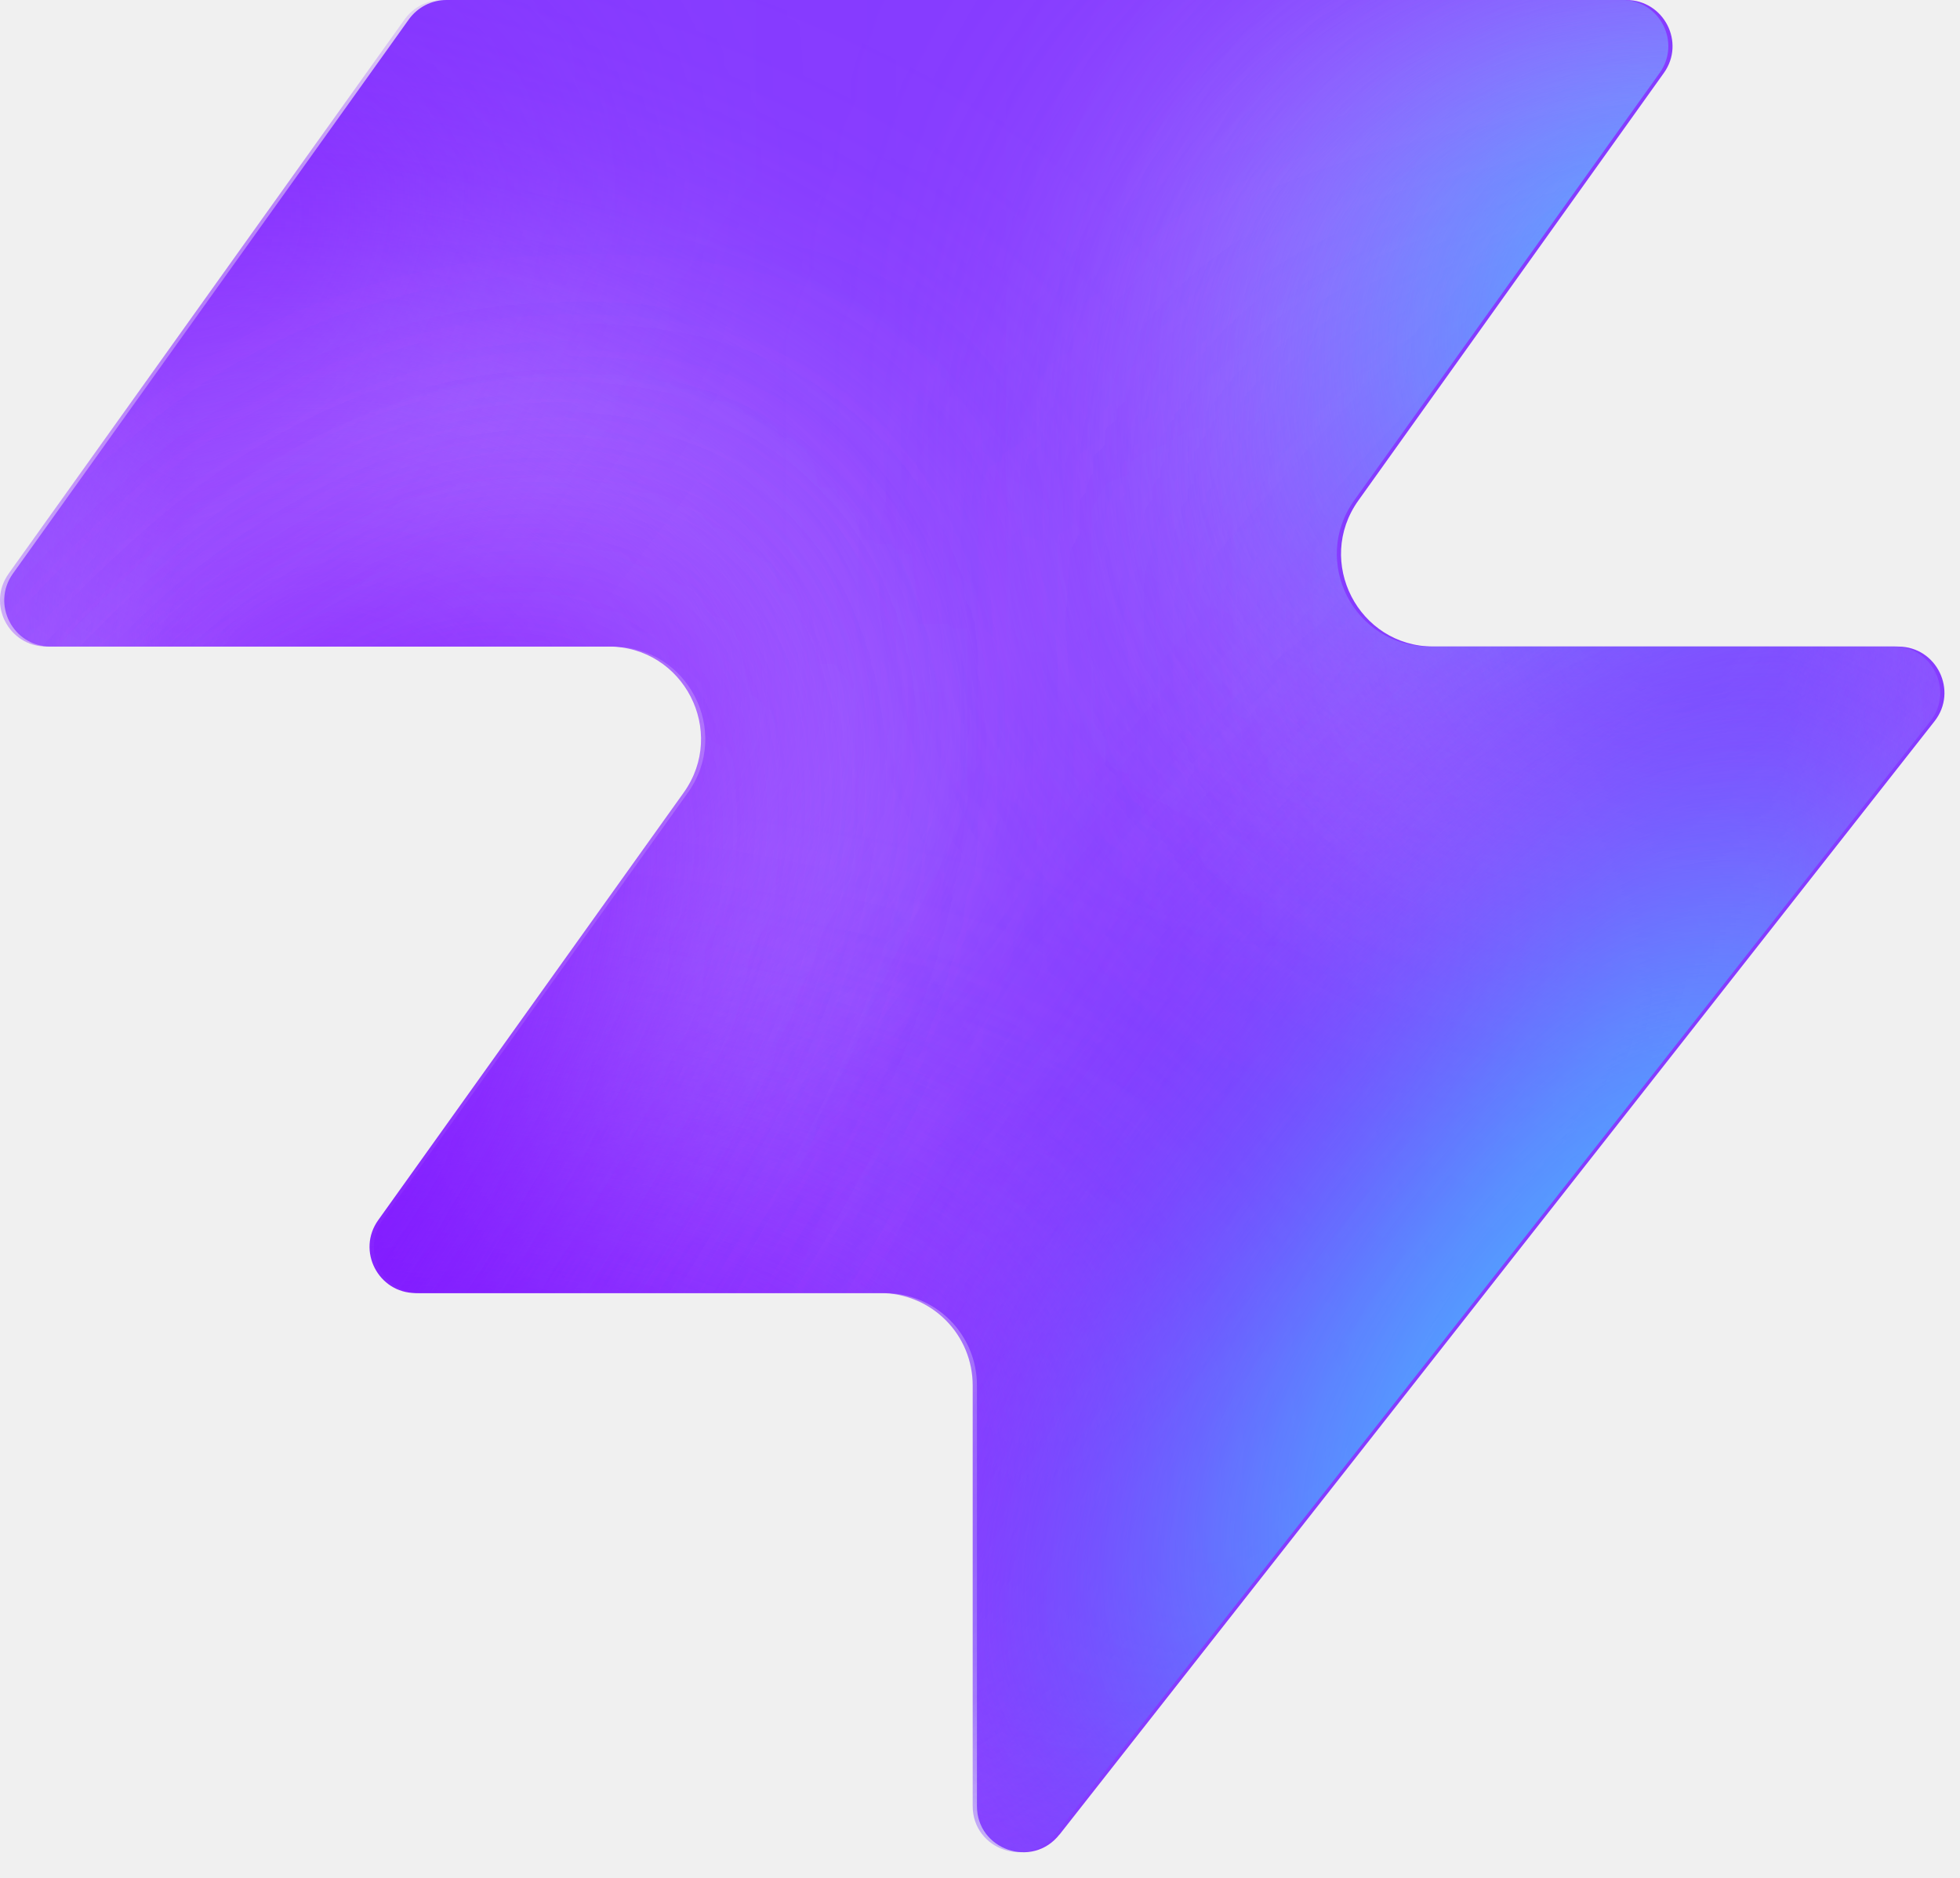
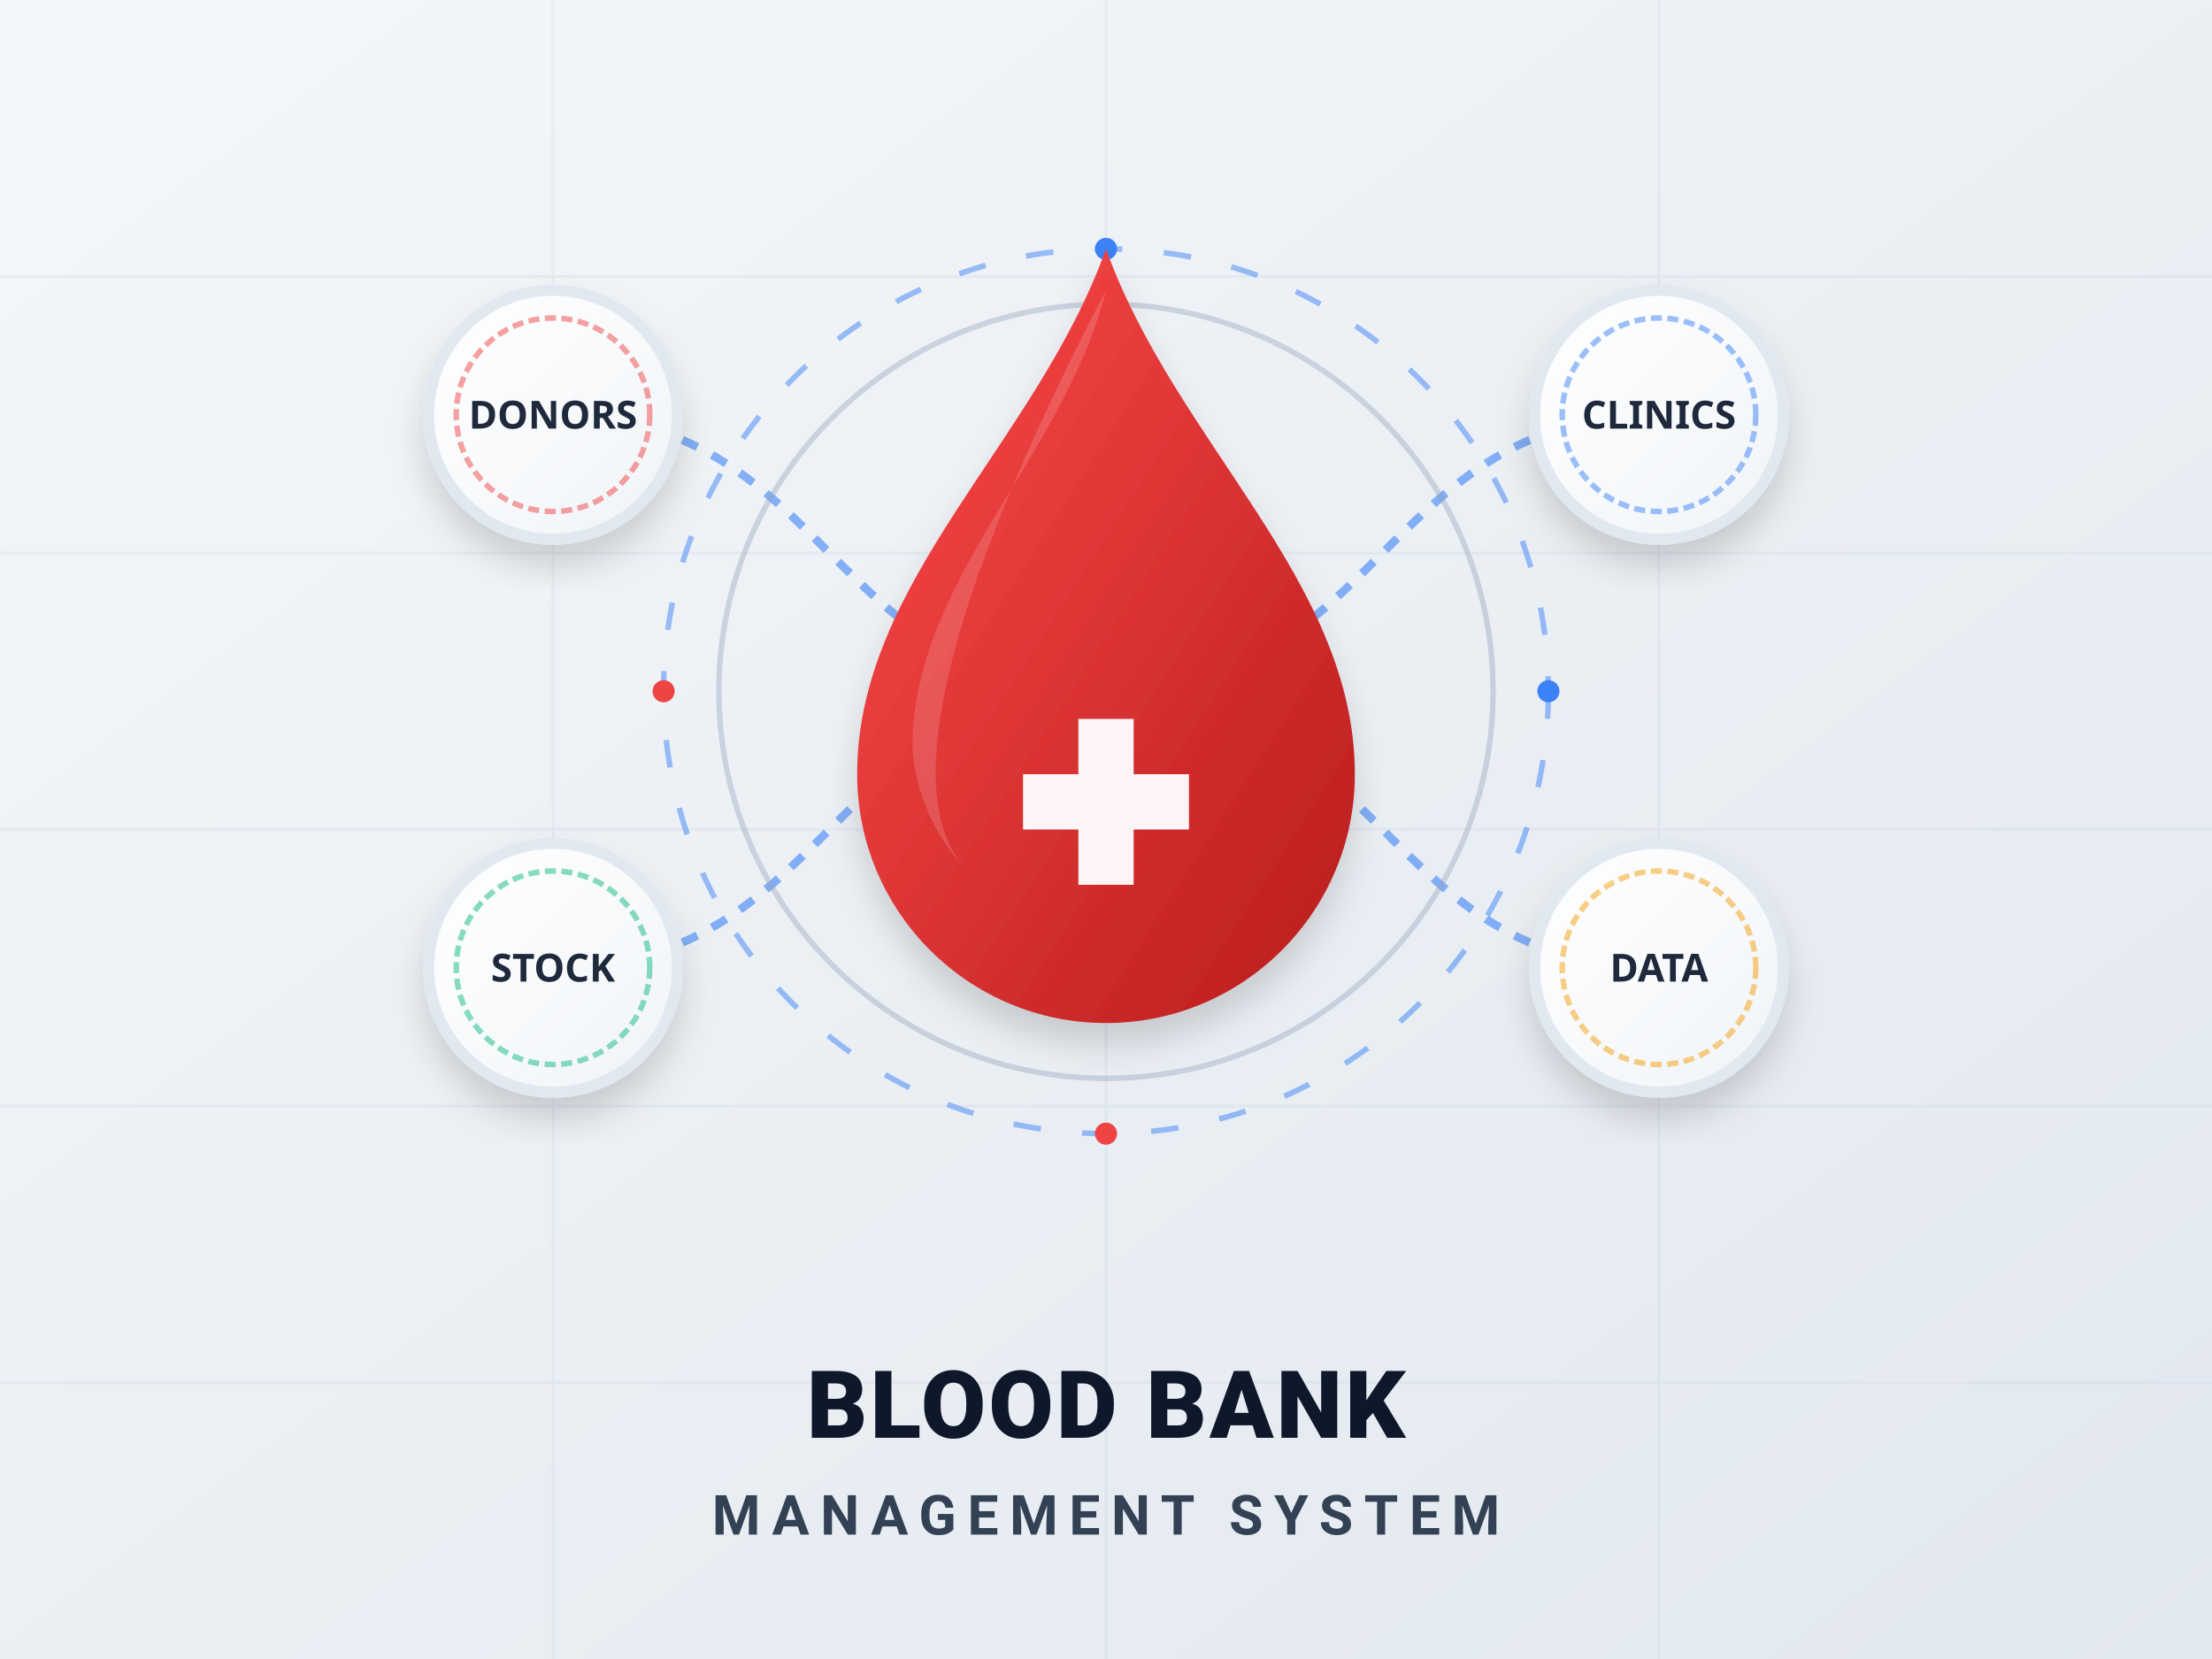
- <svg xmlns="http://www.w3.org/2000/svg" width="48" height="46" fill="none" viewBox="0 0 48 46">
-   <path fill="#863bff" d="M25.946 44.938c-.664.845-2.021.375-2.021-.698V33.937a2.26 2.26 0 0 0-2.262-2.262H10.287c-.92 0-1.456-1.04-.92-1.788l7.48-10.471c1.07-1.497 0-3.578-1.842-3.578H1.237c-.92 0-1.456-1.04-.92-1.788L10.013.474c.214-.297.556-.474.92-.474h28.894c.92 0 1.456 1.04.92 1.788l-7.48 10.471c-1.07 1.498 0 3.579 1.842 3.579h11.377c.943 0 1.473 1.088.89 1.83L25.947 44.94z" style="fill:#863bff;fill:color(display-p3 .525 .23 1);fill-opacity:1" />
-   <mask id="a" width="48" height="46" x="0" y="0" maskUnits="userSpaceOnUse" style="mask-type:alpha">
-     <path fill="#000" d="M25.842 44.938c-.664.844-2.021.375-2.021-.698V33.937a2.26 2.26 0 0 0-2.262-2.262H10.183c-.92 0-1.456-1.04-.92-1.788l7.48-10.471c1.07-1.498 0-3.579-1.842-3.579H1.133c-.92 0-1.456-1.04-.92-1.787L9.91.473c.214-.297.556-.474.92-.474h28.894c.92 0 1.456 1.04.92 1.788l-7.48 10.471c-1.07 1.498 0 3.578 1.842 3.578h11.377c.943 0 1.473 1.088.89 1.832L25.843 44.94z" style="fill:#000;fill-opacity:1" />
-   </mask>
-   <g mask="url(#a)">
-     <g filter="url(#b)">
-       <ellipse cx="5.508" cy="14.704" fill="#ede6ff" rx="5.508" ry="14.704" style="fill:#ede6ff;fill:color(display-p3 .927 .903 1);fill-opacity:1" transform="matrix(.00324 1 1 -.00324 -4.47 31.516)" />
+ <svg xmlns="http://www.w3.org/2000/svg" viewBox="0 0 800 600" width="100%" height="100%">
+   <defs>
+     <linearGradient id="bgGrad" x1="0%" y1="0%" x2="100%" y2="100%">
+       <stop offset="0%" stop-color="#F4F7F9" />
+       <stop offset="100%" stop-color="#E2E8F0" />
+     </linearGradient>
+     <linearGradient id="bloodGrad" x1="0%" y1="0%" x2="100%" y2="100%">
+       <stop offset="0%" stop-color="#FF4B4B" />
+       <stop offset="100%" stop-color="#B71C1C" />
+     </linearGradient>
+     <filter id="shadow" x="-20%" y="-20%" width="140%" height="140%">
+       <feDropShadow dx="0" dy="8" stdDeviation="6" flood-color="#000000" flood-opacity="0.15" />
+     </filter>
+     <linearGradient id="nodeGrad" x1="0%" y1="0%" x2="100%" y2="100%">
+       <stop offset="0%" stop-color="#FFFFFF" />
+       <stop offset="100%" stop-color="#F0F4F8" />
+     </linearGradient>
+   </defs>
+   <rect width="100%" height="100%" fill="url(#bgGrad)" />
+   <g stroke="#CBD5E1" stroke-width="1" opacity="0.3">
+     <line x1="0" y1="100" x2="800" y2="100" />
+     <line x1="0" y1="200" x2="800" y2="200" />
+     <line x1="0" y1="300" x2="800" y2="300" />
+     <line x1="0" y1="400" x2="800" y2="400" />
+     <line x1="0" y1="500" x2="800" y2="500" />
+     <line x1="200" y1="0" x2="200" y2="600" />
+     <line x1="400" y1="0" x2="400" y2="600" />
+     <line x1="600" y1="0" x2="600" y2="600" />
+   </g>
+   <text x="400" y="520" font-family="'Segoe UI', Roboto, Helvetica, sans-serif" font-size="34" font-weight="900" fill="#0F172A" text-anchor="middle" letter-spacing="1">BLOOD BANK</text>
+   <text x="400" y="555" font-family="'Segoe UI', Roboto, Helvetica, sans-serif" font-size="20" font-weight="700" fill="#334155" text-anchor="middle" letter-spacing="4">MANAGEMENT SYSTEM</text>
+   <g transform="translate(0, -30)">
+     <path d="M 200 180 C 300 180 300 280 400 280" fill="none" stroke="#3B82F6" stroke-width="3" stroke-dasharray="6 6" opacity="0.6" />
+     <path d="M 600 180 C 500 180 500 280 400 280" fill="none" stroke="#3B82F6" stroke-width="3" stroke-dasharray="6 6" opacity="0.6" />
+     <path d="M 200 380 C 300 380 300 280 400 280" fill="none" stroke="#3B82F6" stroke-width="3" stroke-dasharray="6 6" opacity="0.6" />
+     <path d="M 600 380 C 500 380 500 280 400 280" fill="none" stroke="#3B82F6" stroke-width="3" stroke-dasharray="6 6" opacity="0.6" />
+     <circle cx="400" cy="280" r="140" fill="none" stroke="#94A3B8" stroke-width="2" opacity="0.4" />
+     <circle cx="400" cy="280" r="160" fill="none" stroke="#3B82F6" stroke-width="2" stroke-dasharray="10 15" opacity="0.5" />
+     <circle cx="240" cy="280" r="4" fill="#EF4444" />
+     <circle cx="560" cy="280" r="4" fill="#3B82F6" />
+     <circle cx="400" cy="120" r="4" fill="#3B82F6" />
+     <circle cx="400" cy="440" r="4" fill="#EF4444" />
+     <g transform="translate(200, 180)">
+       <circle cx="0" cy="0" r="45" fill="url(#nodeGrad)" stroke="#E2E8F0" stroke-width="4" filter="url(#shadow)" />
+       <circle cx="0" cy="0" r="35" fill="none" stroke="#EF4444" stroke-width="2" stroke-dasharray="4 2" opacity="0.5" />
+       <text x="0" y="5" font-family="sans-serif" font-size="14" font-weight="bold" fill="#1E293B" text-anchor="middle">DONORS</text>
    </g>
-     <g filter="url(#c)">
-       <ellipse cx="10.399" cy="29.851" fill="#ede6ff" rx="10.399" ry="29.851" style="fill:#ede6ff;fill:color(display-p3 .927 .903 1);fill-opacity:1" transform="matrix(.00324 1 1 -.00324 -39.328 7.883)" />
+     <g transform="translate(600, 180)">
+       <circle cx="0" cy="0" r="45" fill="url(#nodeGrad)" stroke="#E2E8F0" stroke-width="4" filter="url(#shadow)" />
+       <circle cx="0" cy="0" r="35" fill="none" stroke="#3B82F6" stroke-width="2" stroke-dasharray="4 2" opacity="0.5" />
+       <text x="0" y="5" font-family="sans-serif" font-size="14" font-weight="bold" fill="#1E293B" text-anchor="middle">CLINICS</text>
    </g>
-     <g filter="url(#d)">
-       <ellipse cx="5.508" cy="30.487" fill="#7e14ff" rx="5.508" ry="30.487" style="fill:#7e14ff;fill:color(display-p3 .492 .077 1);fill-opacity:1" transform="rotate(89.814 -25.913 -14.639)scale(1 -1)" />
+     <g transform="translate(200, 380)">
+       <circle cx="0" cy="0" r="45" fill="url(#nodeGrad)" stroke="#E2E8F0" stroke-width="4" filter="url(#shadow)" />
+       <circle cx="0" cy="0" r="35" fill="none" stroke="#10B981" stroke-width="2" stroke-dasharray="4 2" opacity="0.5" />
+       <text x="0" y="5" font-family="sans-serif" font-size="14" font-weight="bold" fill="#1E293B" text-anchor="middle">STOCK</text>
    </g>
-     <g filter="url(#e)">
-       <ellipse cx="5.508" cy="30.599" fill="#7e14ff" rx="5.508" ry="30.599" style="fill:#7e14ff;fill:color(display-p3 .492 .077 1);fill-opacity:1" transform="rotate(89.814 -32.644 -3.334)scale(1 -1)" />
+     <g transform="translate(600, 380)">
+       <circle cx="0" cy="0" r="45" fill="url(#nodeGrad)" stroke="#E2E8F0" stroke-width="4" filter="url(#shadow)" />
+       <circle cx="0" cy="0" r="35" fill="none" stroke="#F59E0B" stroke-width="2" stroke-dasharray="4 2" opacity="0.5" />
+       <text x="0" y="5" font-family="sans-serif" font-size="14" font-weight="bold" fill="#1E293B" text-anchor="middle">DATA</text>
    </g>
-     <g filter="url(#f)">
-       <ellipse cx="5.508" cy="30.599" fill="#7e14ff" rx="5.508" ry="30.599" style="fill:#7e14ff;fill:color(display-p3 .492 .077 1);fill-opacity:1" transform="matrix(.00324 1 1 -.00324 -34.34 30.47)" />
-     </g>
-     <g filter="url(#g)">
-       <ellipse cx="14.072" cy="22.078" fill="#ede6ff" rx="14.072" ry="22.078" style="fill:#ede6ff;fill:color(display-p3 .927 .903 1);fill-opacity:1" transform="rotate(93.35 24.506 48.493)scale(-1 1)" />
-     </g>
-     <g filter="url(#h)">
-       <ellipse cx="3.47" cy="21.501" fill="#7e14ff" rx="3.47" ry="21.501" style="fill:#7e14ff;fill:color(display-p3 .492 .077 1);fill-opacity:1" transform="rotate(89.009 28.708 47.59)scale(-1 1)" />
-     </g>
-     <g filter="url(#i)">
-       <ellipse cx="3.47" cy="21.501" fill="#7e14ff" rx="3.47" ry="21.501" style="fill:#7e14ff;fill:color(display-p3 .492 .077 1);fill-opacity:1" transform="rotate(89.009 28.708 47.59)scale(-1 1)" />
-     </g>
-     <g filter="url(#j)">
-       <ellipse cx=".387" cy="8.972" fill="#7e14ff" rx="4.407" ry="29.108" style="fill:#7e14ff;fill:color(display-p3 .492 .077 1);fill-opacity:1" transform="rotate(39.51 .387 8.972)" />
-     </g>
-     <g filter="url(#k)">
-       <ellipse cx="47.523" cy="-6.092" fill="#7e14ff" rx="4.407" ry="29.108" style="fill:#7e14ff;fill:color(display-p3 .492 .077 1);fill-opacity:1" transform="rotate(37.892 47.523 -6.092)" />
-     </g>
-     <g filter="url(#l)">
-       <ellipse cx="41.412" cy="6.333" fill="#47bfff" rx="5.971" ry="9.665" style="fill:#47bfff;fill:color(display-p3 .28 .748 1);fill-opacity:1" transform="rotate(37.892 41.412 6.333)" />
-     </g>
-     <g filter="url(#m)">
-       <ellipse cx="-1.879" cy="38.332" fill="#7e14ff" rx="4.407" ry="29.108" style="fill:#7e14ff;fill:color(display-p3 .492 .077 1);fill-opacity:1" transform="rotate(37.892 -1.88 38.332)" />
-     </g>
-     <g filter="url(#n)">
-       <ellipse cx="-1.879" cy="38.332" fill="#7e14ff" rx="4.407" ry="29.108" style="fill:#7e14ff;fill:color(display-p3 .492 .077 1);fill-opacity:1" transform="rotate(37.892 -1.88 38.332)" />
-     </g>
-     <g filter="url(#o)">
-       <ellipse cx="35.651" cy="29.907" fill="#7e14ff" rx="4.407" ry="29.108" style="fill:#7e14ff;fill:color(display-p3 .492 .077 1);fill-opacity:1" transform="rotate(37.892 35.651 29.907)" />
-     </g>
-     <g filter="url(#p)">
-       <ellipse cx="38.418" cy="32.4" fill="#47bfff" rx="5.971" ry="15.297" style="fill:#47bfff;fill:color(display-p3 .28 .748 1);fill-opacity:1" transform="rotate(37.892 38.418 32.4)" />
+     <g filter="url(#shadow)">
+       <path d="M 400 120 C 375 190 310 240 310 310 A 90 90 0 0 0 490 310 C 490 240 425 190 400 120 Z" fill="url(#bloodGrad)" />
+       <path d="M 390 290 h 20 v 20 h 20 v 20 h -20 v 20 h -20 v -20 h -20 v -20 h 20 z" fill="#FFFFFF" opacity="0.95" />
+       <path d="M 400 135 C 385 195 330 240 330 300 A 70 70 0 0 0 350 345 C 325 320 340 250 400 135 Z" fill="#FFFFFF" opacity="0.15" />
    </g>
  </g>
-   <defs>
-     <filter id="b" width="60.045" height="41.654" x="-19.77" y="16.149" color-interpolation-filters="sRGB" filterUnits="userSpaceOnUse">
-       <feFlood flood-opacity="0" result="BackgroundImageFix" />
-       <feBlend in="SourceGraphic" in2="BackgroundImageFix" result="shape" />
-       <feGaussianBlur result="effect1_foregroundBlur_2002_17158" stdDeviation="7.659" />
-     </filter>
-     <filter id="c" width="90.34" height="51.437" x="-54.613" y="-7.533" color-interpolation-filters="sRGB" filterUnits="userSpaceOnUse">
-       <feFlood flood-opacity="0" result="BackgroundImageFix" />
-       <feBlend in="SourceGraphic" in2="BackgroundImageFix" result="shape" />
-       <feGaussianBlur result="effect1_foregroundBlur_2002_17158" stdDeviation="7.659" />
-     </filter>
-     <filter id="d" width="79.355" height="29.4" x="-49.64" y="2.03" color-interpolation-filters="sRGB" filterUnits="userSpaceOnUse">
-       <feFlood flood-opacity="0" result="BackgroundImageFix" />
-       <feBlend in="SourceGraphic" in2="BackgroundImageFix" result="shape" />
-       <feGaussianBlur result="effect1_foregroundBlur_2002_17158" stdDeviation="4.596" />
-     </filter>
-     <filter id="e" width="79.579" height="29.4" x="-45.045" y="20.029" color-interpolation-filters="sRGB" filterUnits="userSpaceOnUse">
-       <feFlood flood-opacity="0" result="BackgroundImageFix" />
-       <feBlend in="SourceGraphic" in2="BackgroundImageFix" result="shape" />
-       <feGaussianBlur result="effect1_foregroundBlur_2002_17158" stdDeviation="4.596" />
-     </filter>
-     <filter id="f" width="79.579" height="29.4" x="-43.513" y="21.178" color-interpolation-filters="sRGB" filterUnits="userSpaceOnUse">
-       <feFlood flood-opacity="0" result="BackgroundImageFix" />
-       <feBlend in="SourceGraphic" in2="BackgroundImageFix" result="shape" />
-       <feGaussianBlur result="effect1_foregroundBlur_2002_17158" stdDeviation="4.596" />
-     </filter>
-     <filter id="g" width="74.749" height="58.852" x="15.756" y="-17.901" color-interpolation-filters="sRGB" filterUnits="userSpaceOnUse">
-       <feFlood flood-opacity="0" result="BackgroundImageFix" />
-       <feBlend in="SourceGraphic" in2="BackgroundImageFix" result="shape" />
-       <feGaussianBlur result="effect1_foregroundBlur_2002_17158" stdDeviation="7.659" />
-     </filter>
-     <filter id="h" width="61.377" height="25.362" x="23.548" y="2.284" color-interpolation-filters="sRGB" filterUnits="userSpaceOnUse">
-       <feFlood flood-opacity="0" result="BackgroundImageFix" />
-       <feBlend in="SourceGraphic" in2="BackgroundImageFix" result="shape" />
-       <feGaussianBlur result="effect1_foregroundBlur_2002_17158" stdDeviation="4.596" />
-     </filter>
-     <filter id="i" width="61.377" height="25.362" x="23.548" y="2.284" color-interpolation-filters="sRGB" filterUnits="userSpaceOnUse">
-       <feFlood flood-opacity="0" result="BackgroundImageFix" />
-       <feBlend in="SourceGraphic" in2="BackgroundImageFix" result="shape" />
-       <feGaussianBlur result="effect1_foregroundBlur_2002_17158" stdDeviation="4.596" />
-     </filter>
-     <filter id="j" width="56.045" height="63.649" x="-27.636" y="-22.853" color-interpolation-filters="sRGB" filterUnits="userSpaceOnUse">
-       <feFlood flood-opacity="0" result="BackgroundImageFix" />
-       <feBlend in="SourceGraphic" in2="BackgroundImageFix" result="shape" />
-       <feGaussianBlur result="effect1_foregroundBlur_2002_17158" stdDeviation="4.596" />
-     </filter>
-     <filter id="k" width="54.814" height="64.646" x="20.116" y="-38.415" color-interpolation-filters="sRGB" filterUnits="userSpaceOnUse">
-       <feFlood flood-opacity="0" result="BackgroundImageFix" />
-       <feBlend in="SourceGraphic" in2="BackgroundImageFix" result="shape" />
-       <feGaussianBlur result="effect1_foregroundBlur_2002_17158" stdDeviation="4.596" />
-     </filter>
-     <filter id="l" width="33.541" height="35.313" x="24.641" y="-11.323" color-interpolation-filters="sRGB" filterUnits="userSpaceOnUse">
-       <feFlood flood-opacity="0" result="BackgroundImageFix" />
-       <feBlend in="SourceGraphic" in2="BackgroundImageFix" result="shape" />
-       <feGaussianBlur result="effect1_foregroundBlur_2002_17158" stdDeviation="4.596" />
-     </filter>
-     <filter id="m" width="54.814" height="64.646" x="-29.286" y="6.009" color-interpolation-filters="sRGB" filterUnits="userSpaceOnUse">
-       <feFlood flood-opacity="0" result="BackgroundImageFix" />
-       <feBlend in="SourceGraphic" in2="BackgroundImageFix" result="shape" />
-       <feGaussianBlur result="effect1_foregroundBlur_2002_17158" stdDeviation="4.596" />
-     </filter>
-     <filter id="n" width="54.814" height="64.646" x="-29.286" y="6.009" color-interpolation-filters="sRGB" filterUnits="userSpaceOnUse">
-       <feFlood flood-opacity="0" result="BackgroundImageFix" />
-       <feBlend in="SourceGraphic" in2="BackgroundImageFix" result="shape" />
-       <feGaussianBlur result="effect1_foregroundBlur_2002_17158" stdDeviation="4.596" />
-     </filter>
-     <filter id="o" width="54.814" height="64.646" x="8.244" y="-2.416" color-interpolation-filters="sRGB" filterUnits="userSpaceOnUse">
-       <feFlood flood-opacity="0" result="BackgroundImageFix" />
-       <feBlend in="SourceGraphic" in2="BackgroundImageFix" result="shape" />
-       <feGaussianBlur result="effect1_foregroundBlur_2002_17158" stdDeviation="4.596" />
-     </filter>
-     <filter id="p" width="39.409" height="43.623" x="18.713" y="10.588" color-interpolation-filters="sRGB" filterUnits="userSpaceOnUse">
-       <feFlood flood-opacity="0" result="BackgroundImageFix" />
-       <feBlend in="SourceGraphic" in2="BackgroundImageFix" result="shape" />
-       <feGaussianBlur result="effect1_foregroundBlur_2002_17158" stdDeviation="4.596" />
-     </filter>
-   </defs>
</svg>
